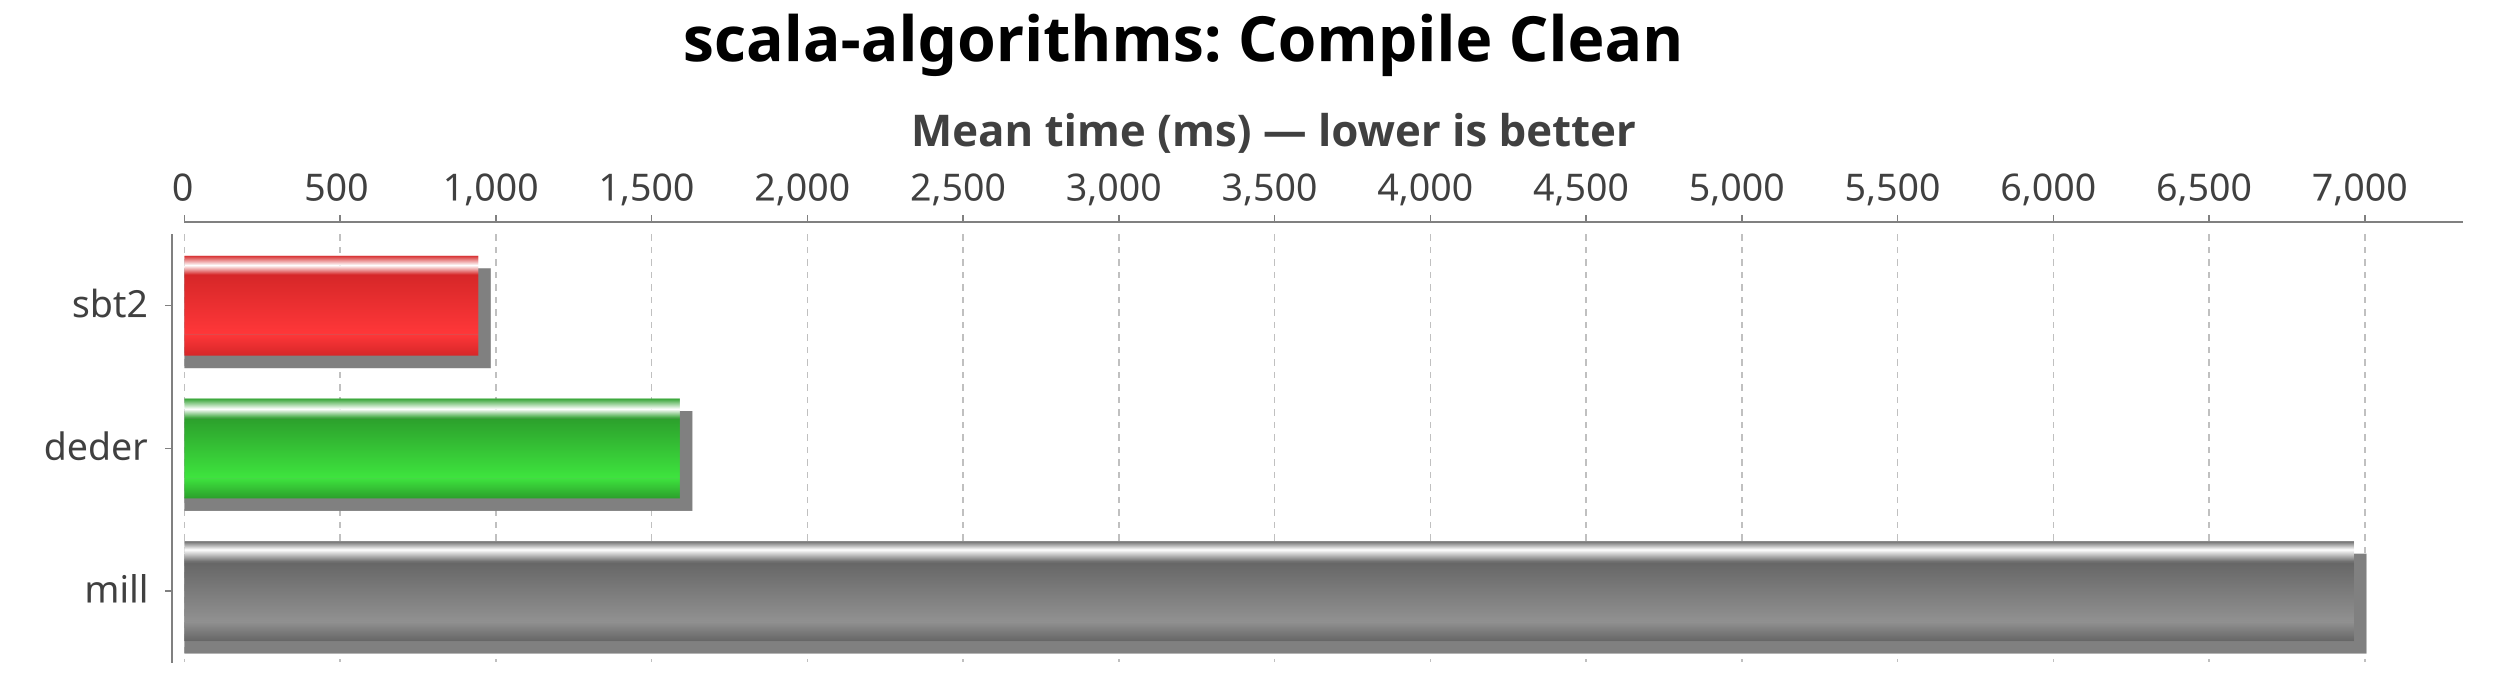
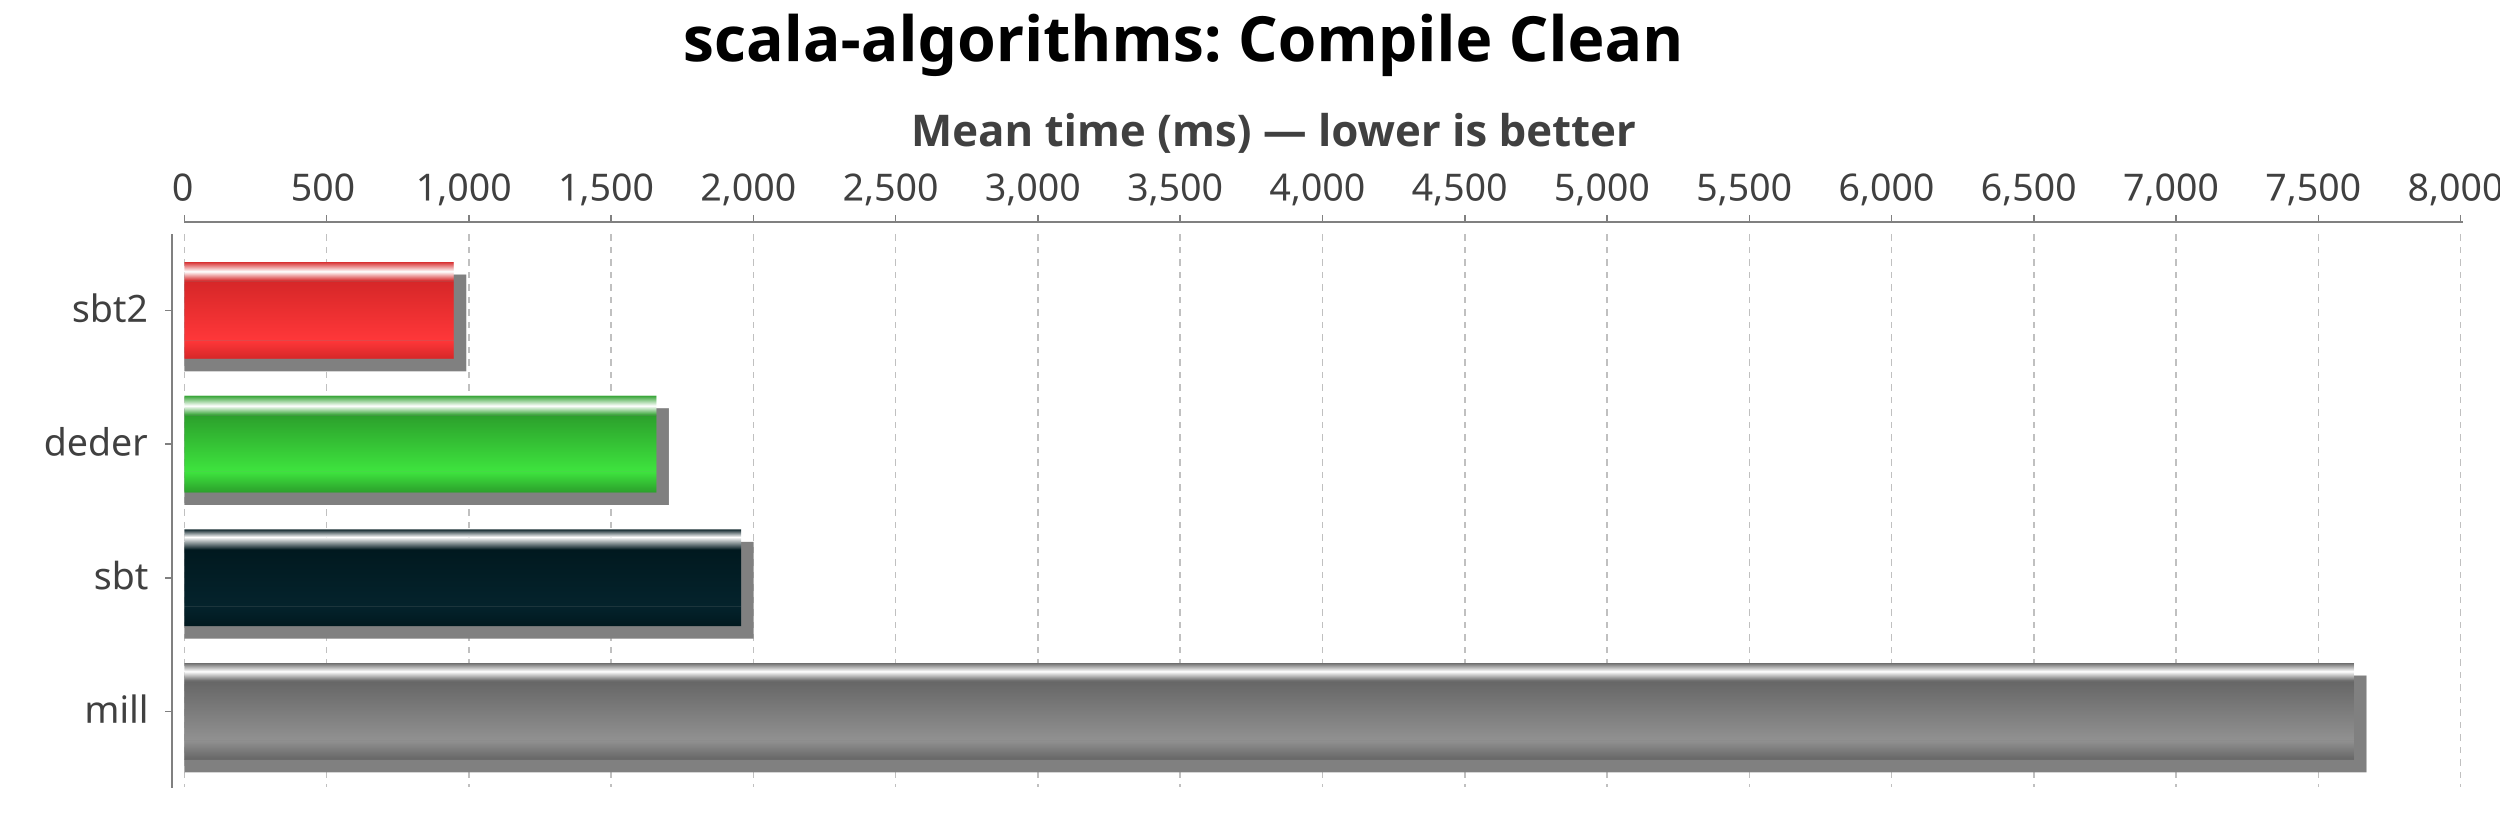
- <svg xmlns="http://www.w3.org/2000/svg" width="800" height="220" text-rendering="auto" shape-rendering="auto">
+ <svg xmlns="http://www.w3.org/2000/svg" width="800" height="260" text-rendering="auto" shape-rendering="auto">
  <defs>
-     <linearGradient id="_100986972716gp8" x1="0" y1="173.18" x2="0" y2="176" gradientUnits="userSpaceOnUse">
+     <linearGradient id="_330772850485gp5" x1="0" y1="130" x2="0" y2="133" gradientUnits="userSpaceOnUse">
+       <stop offset="0%" stop-color="rgb(255,255,255)" />
+       <stop offset="100%" stop-color="rgb(44,160,44)" />
+     </linearGradient>
+     <linearGradient id="_330772850485gp8" x1="0" y1="169.4" x2="0" y2="172" gradientUnits="userSpaceOnUse">
+       <stop offset="0%" stop-color="rgb(1,25,31)" />
+       <stop offset="100%" stop-color="rgb(255,255,255)" />
+     </linearGradient>
+     <linearGradient id="_330772850485gp1" x1="0" y1="87" x2="0" y2="90" gradientUnits="userSpaceOnUse">
+       <stop offset="0%" stop-color="rgb(255,255,255)" />
+       <stop offset="100%" stop-color="rgb(214,39,40)" />
+     </linearGradient>
+     <linearGradient id="_330772850485gp10" x1="0" y1="176" x2="0" y2="194" gradientUnits="userSpaceOnUse">
+       <stop offset="0%" stop-color="rgb(1,25,31)" />
+       <stop offset="100%" stop-color="rgb(4,35,44)" />
+     </linearGradient>
+     <linearGradient id="_330772850485gp11" x1="0" y1="194" x2="0" y2="200.38" gradientUnits="userSpaceOnUse">
+       <stop offset="0%" stop-color="rgb(4,35,44)" />
+       <stop offset="100%" stop-color="rgb(1,25,31)" />
+     </linearGradient>
+     <linearGradient id="_330772850485gp2" x1="0" y1="90" x2="0" y2="109" gradientUnits="userSpaceOnUse">
+       <stop offset="0%" stop-color="rgb(214,39,40)" />
+       <stop offset="100%" stop-color="rgb(255,55,57)" />
+     </linearGradient>
+     <linearGradient id="_330772850485gp4" x1="0" y1="126.62" x2="0" y2="130" gradientUnits="userSpaceOnUse">
+       <stop offset="0%" stop-color="rgb(44,160,44)" />
+       <stop offset="100%" stop-color="rgb(255,255,255)" />
+     </linearGradient>
+     <linearGradient id="_330772850485gp6" x1="0" y1="133" x2="0" y2="151" gradientUnits="userSpaceOnUse">
+       <stop offset="0%" stop-color="rgb(44,160,44)" />
+       <stop offset="100%" stop-color="rgb(62,228,62)" />
+     </linearGradient>
+     <linearGradient id="_330772850485gp14" x1="0" y1="218" x2="0" y2="237" gradientUnits="userSpaceOnUse">
      <stop offset="0%" stop-color="rgb(102,102,102)" />
-       <stop offset="100%" stop-color="rgb(255,255,255)" />
-     </linearGradient>
-     <linearGradient id="_100986972716gp0" x1="0" y1="81.85" x2="0" y2="85" gradientUnits="userSpaceOnUse">
-       <stop offset="0%" stop-color="rgb(214,39,40)" />
-       <stop offset="100%" stop-color="rgb(255,255,255)" />
-     </linearGradient>
-     <linearGradient id="_100986972716gp1" x1="0" y1="85" x2="0" y2="88" gradientUnits="userSpaceOnUse">
-       <stop offset="0%" stop-color="rgb(255,255,255)" />
-       <stop offset="100%" stop-color="rgb(214,39,40)" />
-     </linearGradient>
-     <linearGradient id="_100986972716gp7" x1="0" y1="153" x2="0" y2="159.48" gradientUnits="userSpaceOnUse">
+       <stop offset="100%" stop-color="rgb(145,145,145)" />
+     </linearGradient>
+     <linearGradient id="_330772850485gp7" x1="0" y1="151" x2="0" y2="157.6" gradientUnits="userSpaceOnUse">
      <stop offset="0%" stop-color="rgb(62,228,62)" />
      <stop offset="100%" stop-color="rgb(44,160,44)" />
    </linearGradient>
-     <linearGradient id="_100986972716gp9" x1="0" y1="176" x2="0" y2="180" gradientUnits="userSpaceOnUse">
+     <linearGradient id="_330772850485gp9" x1="0" y1="172" x2="0" y2="176" gradientUnits="userSpaceOnUse">
+       <stop offset="0%" stop-color="rgb(255,255,255)" />
+       <stop offset="100%" stop-color="rgb(1,25,31)" />
+     </linearGradient>
+     <linearGradient id="_330772850485gp12" x1="0" y1="212.18" x2="0" y2="215" gradientUnits="userSpaceOnUse">
+       <stop offset="0%" stop-color="rgb(102,102,102)" />
+       <stop offset="100%" stop-color="rgb(255,255,255)" />
+     </linearGradient>
+     <linearGradient id="_330772850485gp0" x1="0" y1="83.85" x2="0" y2="87" gradientUnits="userSpaceOnUse">
+       <stop offset="0%" stop-color="rgb(214,39,40)" />
+       <stop offset="100%" stop-color="rgb(255,255,255)" />
+     </linearGradient>
+     <linearGradient id="_330772850485gp3" x1="0" y1="109" x2="0" y2="114.82" gradientUnits="userSpaceOnUse">
+       <stop offset="0%" stop-color="rgb(255,55,57)" />
+       <stop offset="100%" stop-color="rgb(214,39,40)" />
+     </linearGradient>
+     <linearGradient id="_330772850485gp13" x1="0" y1="215" x2="0" y2="218" gradientUnits="userSpaceOnUse">
      <stop offset="0%" stop-color="rgb(255,255,255)" />
      <stop offset="100%" stop-color="rgb(102,102,102)" />
    </linearGradient>
-     <linearGradient id="_100986972716gp10" x1="0" y1="180" x2="0" y2="199" gradientUnits="userSpaceOnUse">
-       <stop offset="0%" stop-color="rgb(102,102,102)" />
-       <stop offset="100%" stop-color="rgb(145,145,145)" />
-     </linearGradient>
-     <linearGradient id="_100986972716gp11" x1="0" y1="199" x2="0" y2="205.15" gradientUnits="userSpaceOnUse">
+     <linearGradient id="_330772850485gp15" x1="0" y1="237" x2="0" y2="243.15" gradientUnits="userSpaceOnUse">
      <stop offset="0%" stop-color="rgb(145,145,145)" />
      <stop offset="100%" stop-color="rgb(102,102,102)" />
    </linearGradient>
-     <linearGradient id="_100986972716gp2" x1="0" y1="88" x2="0" y2="107" gradientUnits="userSpaceOnUse">
-       <stop offset="0%" stop-color="rgb(214,39,40)" />
-       <stop offset="100%" stop-color="rgb(255,55,57)" />
-     </linearGradient>
-     <linearGradient id="_100986972716gp4" x1="0" y1="127.52" x2="0" y2="131" gradientUnits="userSpaceOnUse">
-       <stop offset="0%" stop-color="rgb(44,160,44)" />
-       <stop offset="100%" stop-color="rgb(255,255,255)" />
-     </linearGradient>
-     <linearGradient id="_100986972716gp6" x1="0" y1="134" x2="0" y2="153" gradientUnits="userSpaceOnUse">
-       <stop offset="0%" stop-color="rgb(44,160,44)" />
-       <stop offset="100%" stop-color="rgb(62,228,62)" />
-     </linearGradient>
-     <linearGradient id="_100986972716gp3" x1="0" y1="107" x2="0" y2="113.82" gradientUnits="userSpaceOnUse">
-       <stop offset="0%" stop-color="rgb(255,55,57)" />
-       <stop offset="100%" stop-color="rgb(214,39,40)" />
-     </linearGradient>
-     <linearGradient id="_100986972716gp5" x1="0" y1="131" x2="0" y2="134" gradientUnits="userSpaceOnUse">
-       <stop offset="0%" stop-color="rgb(255,255,255)" />
-       <stop offset="100%" stop-color="rgb(44,160,44)" />
-     </linearGradient>
-     <clipPath id="_100986972716clip-0">
-       <path d="M0,0L0,220L800,220L800,0Z" />
+     <clipPath id="_330772850485clip-0">
+       <path d="M0,0L0,260L800,260L800,0Z" />
    </clipPath>
-     <clipPath id="_100986972716clip-1">
-       <path d="M59,75L59,212L788,212L788,75Z" />
+     <clipPath id="_330772850485clip-1">
+       <path d="M59,75L59,252L788,252L788,75Z" />
    </clipPath>
  </defs>
-   <rect x="0" y="0" width="800" height="220" style="fill:rgb(255,255,255)" clip-path="url(#_100986972716clip-0)" />
-   <g>
-     <text x="218.5" y="19.56" style="fill: rgb(0,0,0); fill-opacity: 1.0; font-family: sans-serif; font-size: 20px; font-weight: bold;" clip-path="url(#_100986972716clip-0)">scala-algorithms: Compile Clean</text>
-   </g>
-   <rect x="59" y="75" width="729" height="137" style="fill:rgb(255,255,255)" clip-path="url(#_100986972716clip-0)" />
-   <line x1="59" y1="71" x2="788" y2="71" style="stroke-width:0.5;stroke:rgb(128,128,128);stroke-opacity:1.0;stroke-linecap:square;stroke-miterlimit:10;shape-rendering:crispEdges" clip-path="url(#_100986972716clip-0)" />
-   <g>
-     <text x="55" y="64.17" style="fill: rgb(64,64,64); fill-opacity: 1.0; font-family: sans-serif; font-size: 12px;" clip-path="url(#_100986972716clip-0)">0</text>
-   </g>
-   <line x1="59" y1="69" x2="59" y2="71" style="stroke-width:0.5;stroke:rgb(128,128,128);stroke-opacity:1.0;stroke-linecap:square;stroke-miterlimit:10;shape-rendering:crispEdges" clip-path="url(#_100986972716clip-0)" />
-   <g>
-     <text x="97.34" y="64.17" style="fill: rgb(64,64,64); fill-opacity: 1.0; font-family: sans-serif; font-size: 12px;" clip-path="url(#_100986972716clip-0)">500</text>
-   </g>
-   <line x1="108.84" y1="69" x2="108.84" y2="71" style="stroke-width:0.5;stroke:rgb(128,128,128);stroke-opacity:1.0;stroke-linecap:square;stroke-miterlimit:10;shape-rendering:crispEdges" clip-path="url(#_100986972716clip-0)" />
-   <g>
-     <text x="141.68" y="64.17" style="fill: rgb(64,64,64); fill-opacity: 1.0; font-family: sans-serif; font-size: 12px;" clip-path="url(#_100986972716clip-0)">1,000</text>
-   </g>
-   <line x1="158.68" y1="69" x2="158.68" y2="71" style="stroke-width:0.5;stroke:rgb(128,128,128);stroke-opacity:1.0;stroke-linecap:square;stroke-miterlimit:10;shape-rendering:crispEdges" clip-path="url(#_100986972716clip-0)" />
-   <g>
-     <text x="191.52" y="64.17" style="fill: rgb(64,64,64); fill-opacity: 1.0; font-family: sans-serif; font-size: 12px;" clip-path="url(#_100986972716clip-0)">1,500</text>
-   </g>
-   <line x1="208.52" y1="69" x2="208.52" y2="71" style="stroke-width:0.5;stroke:rgb(128,128,128);stroke-opacity:1.0;stroke-linecap:square;stroke-miterlimit:10;shape-rendering:crispEdges" clip-path="url(#_100986972716clip-0)" />
-   <g>
-     <text x="241.37" y="64.17" style="fill: rgb(64,64,64); fill-opacity: 1.0; font-family: sans-serif; font-size: 12px;" clip-path="url(#_100986972716clip-0)">2,000</text>
-   </g>
-   <line x1="258.37" y1="69" x2="258.37" y2="71" style="stroke-width:0.5;stroke:rgb(128,128,128);stroke-opacity:1.0;stroke-linecap:square;stroke-miterlimit:10;shape-rendering:crispEdges" clip-path="url(#_100986972716clip-0)" />
-   <g>
-     <text x="291.21" y="64.17" style="fill: rgb(64,64,64); fill-opacity: 1.0; font-family: sans-serif; font-size: 12px;" clip-path="url(#_100986972716clip-0)">2,500</text>
-   </g>
-   <line x1="308.21" y1="69" x2="308.21" y2="71" style="stroke-width:0.5;stroke:rgb(128,128,128);stroke-opacity:1.0;stroke-linecap:square;stroke-miterlimit:10;shape-rendering:crispEdges" clip-path="url(#_100986972716clip-0)" />
-   <g>
-     <text x="341.05" y="64.17" style="fill: rgb(64,64,64); fill-opacity: 1.0; font-family: sans-serif; font-size: 12px;" clip-path="url(#_100986972716clip-0)">3,000</text>
-   </g>
-   <line x1="358.05" y1="69" x2="358.05" y2="71" style="stroke-width:0.5;stroke:rgb(128,128,128);stroke-opacity:1.0;stroke-linecap:square;stroke-miterlimit:10;shape-rendering:crispEdges" clip-path="url(#_100986972716clip-0)" />
-   <g>
-     <text x="390.89" y="64.17" style="fill: rgb(64,64,64); fill-opacity: 1.0; font-family: sans-serif; font-size: 12px;" clip-path="url(#_100986972716clip-0)">3,500</text>
-   </g>
-   <line x1="407.89" y1="69" x2="407.89" y2="71" style="stroke-width:0.5;stroke:rgb(128,128,128);stroke-opacity:1.0;stroke-linecap:square;stroke-miterlimit:10;shape-rendering:crispEdges" clip-path="url(#_100986972716clip-0)" />
-   <g>
-     <text x="440.73" y="64.17" style="fill: rgb(64,64,64); fill-opacity: 1.0; font-family: sans-serif; font-size: 12px;" clip-path="url(#_100986972716clip-0)">4,000</text>
-   </g>
-   <line x1="457.73" y1="69" x2="457.73" y2="71" style="stroke-width:0.5;stroke:rgb(128,128,128);stroke-opacity:1.0;stroke-linecap:square;stroke-miterlimit:10;shape-rendering:crispEdges" clip-path="url(#_100986972716clip-0)" />
-   <g>
-     <text x="490.57" y="64.17" style="fill: rgb(64,64,64); fill-opacity: 1.0; font-family: sans-serif; font-size: 12px;" clip-path="url(#_100986972716clip-0)">4,500</text>
-   </g>
-   <line x1="507.57" y1="69" x2="507.57" y2="71" style="stroke-width:0.5;stroke:rgb(128,128,128);stroke-opacity:1.0;stroke-linecap:square;stroke-miterlimit:10;shape-rendering:crispEdges" clip-path="url(#_100986972716clip-0)" />
-   <g>
-     <text x="540.41" y="64.17" style="fill: rgb(64,64,64); fill-opacity: 1.0; font-family: sans-serif; font-size: 12px;" clip-path="url(#_100986972716clip-0)">5,000</text>
-   </g>
-   <line x1="557.41" y1="69" x2="557.41" y2="71" style="stroke-width:0.5;stroke:rgb(128,128,128);stroke-opacity:1.0;stroke-linecap:square;stroke-miterlimit:10;shape-rendering:crispEdges" clip-path="url(#_100986972716clip-0)" />
-   <g>
-     <text x="590.26" y="64.17" style="fill: rgb(64,64,64); fill-opacity: 1.0; font-family: sans-serif; font-size: 12px;" clip-path="url(#_100986972716clip-0)">5,500</text>
-   </g>
-   <line x1="607.26" y1="69" x2="607.26" y2="71" style="stroke-width:0.5;stroke:rgb(128,128,128);stroke-opacity:1.0;stroke-linecap:square;stroke-miterlimit:10;shape-rendering:crispEdges" clip-path="url(#_100986972716clip-0)" />
-   <g>
-     <text x="640.1" y="64.17" style="fill: rgb(64,64,64); fill-opacity: 1.0; font-family: sans-serif; font-size: 12px;" clip-path="url(#_100986972716clip-0)">6,000</text>
-   </g>
-   <line x1="657.1" y1="69" x2="657.1" y2="71" style="stroke-width:0.5;stroke:rgb(128,128,128);stroke-opacity:1.0;stroke-linecap:square;stroke-miterlimit:10;shape-rendering:crispEdges" clip-path="url(#_100986972716clip-0)" />
-   <g>
-     <text x="689.94" y="64.17" style="fill: rgb(64,64,64); fill-opacity: 1.0; font-family: sans-serif; font-size: 12px;" clip-path="url(#_100986972716clip-0)">6,500</text>
-   </g>
-   <line x1="706.94" y1="69" x2="706.94" y2="71" style="stroke-width:0.5;stroke:rgb(128,128,128);stroke-opacity:1.0;stroke-linecap:square;stroke-miterlimit:10;shape-rendering:crispEdges" clip-path="url(#_100986972716clip-0)" />
-   <g>
-     <text x="739.78" y="64.17" style="fill: rgb(64,64,64); fill-opacity: 1.0; font-family: sans-serif; font-size: 12px;" clip-path="url(#_100986972716clip-0)">7,000</text>
-   </g>
-   <line x1="756.78" y1="69" x2="756.78" y2="71" style="stroke-width:0.5;stroke:rgb(128,128,128);stroke-opacity:1.0;stroke-linecap:square;stroke-miterlimit:10;shape-rendering:crispEdges" clip-path="url(#_100986972716clip-0)" />
-   <g>
-     <text x="291.5" y="46.73" style="fill: rgb(64,64,64); fill-opacity: 1.0; font-family: sans-serif; font-size: 14px; font-weight: bold;" clip-path="url(#_100986972716clip-0)">Mean time (ms) — lower is better</text>
-   </g>
-   <line x1="55" y1="75" x2="55" y2="212" style="stroke-width:0.5;stroke:rgb(128,128,128);stroke-opacity:1.0;stroke-linecap:square;stroke-miterlimit:10;shape-rendering:crispEdges" clip-path="url(#_100986972716clip-0)" />
-   <line x1="55" y1="97.83" x2="55" y2="97.83" style="stroke-width:0.5;stroke:rgb(128,128,128);stroke-opacity:1.0;stroke-linecap:square;stroke-miterlimit:10;shape-rendering:crispEdges" clip-path="url(#_100986972716clip-0)" />
-   <line x1="55" y1="97.83" x2="53" y2="97.83" style="stroke-width:0.5;stroke:rgb(128,128,128);stroke-opacity:1.0;stroke-linecap:square;stroke-miterlimit:10;shape-rendering:crispEdges" clip-path="url(#_100986972716clip-0)" />
-   <line x1="55" y1="143.5" x2="55" y2="143.5" style="stroke-width:0.5;stroke:rgb(128,128,128);stroke-opacity:1.0;stroke-linecap:square;stroke-miterlimit:10;shape-rendering:crispEdges" clip-path="url(#_100986972716clip-0)" />
-   <line x1="55" y1="143.5" x2="53" y2="143.5" style="stroke-width:0.5;stroke:rgb(128,128,128);stroke-opacity:1.0;stroke-linecap:square;stroke-miterlimit:10;shape-rendering:crispEdges" clip-path="url(#_100986972716clip-0)" />
-   <line x1="55" y1="189.17" x2="55" y2="189.17" style="stroke-width:0.5;stroke:rgb(128,128,128);stroke-opacity:1.0;stroke-linecap:square;stroke-miterlimit:10;shape-rendering:crispEdges" clip-path="url(#_100986972716clip-0)" />
-   <line x1="55" y1="189.17" x2="53" y2="189.17" style="stroke-width:0.5;stroke:rgb(128,128,128);stroke-opacity:1.0;stroke-linecap:square;stroke-miterlimit:10;shape-rendering:crispEdges" clip-path="url(#_100986972716clip-0)" />
-   <g>
-     <text x="23" y="101.47" style="fill: rgb(64,64,64); fill-opacity: 1.0; font-family: sans-serif; font-size: 12px;" clip-path="url(#_100986972716clip-0)">sbt2</text>
-   </g>
-   <g>
-     <text x="14" y="147.14" style="fill: rgb(64,64,64); fill-opacity: 1.0; font-family: sans-serif; font-size: 12px;" clip-path="url(#_100986972716clip-0)">deder</text>
-   </g>
-   <g>
-     <text x="27" y="192.81" style="fill: rgb(64,64,64); fill-opacity: 1.0; font-family: sans-serif; font-size: 12px;" clip-path="url(#_100986972716clip-0)">mill</text>
-   </g>
-   <line x1="59" y1="75" x2="59" y2="212" style="stroke-width:0.5;stroke:rgb(192,192,192);stroke-opacity:1.0;stroke-linejoin:bevel;stroke-miterlimit:0;stroke-dasharray:2.0,2.0;shape-rendering:crispEdges" clip-path="url(#_100986972716clip-1)" />
-   <line x1="108.84" y1="75" x2="108.84" y2="212" style="stroke-width:0.5;stroke:rgb(192,192,192);stroke-opacity:1.0;stroke-linejoin:bevel;stroke-miterlimit:0;stroke-dasharray:2.0,2.0;shape-rendering:crispEdges" clip-path="url(#_100986972716clip-1)" />
-   <line x1="158.68" y1="75" x2="158.68" y2="212" style="stroke-width:0.5;stroke:rgb(192,192,192);stroke-opacity:1.0;stroke-linejoin:bevel;stroke-miterlimit:0;stroke-dasharray:2.0,2.0;shape-rendering:crispEdges" clip-path="url(#_100986972716clip-1)" />
-   <line x1="208.52" y1="75" x2="208.52" y2="212" style="stroke-width:0.5;stroke:rgb(192,192,192);stroke-opacity:1.0;stroke-linejoin:bevel;stroke-miterlimit:0;stroke-dasharray:2.0,2.0;shape-rendering:crispEdges" clip-path="url(#_100986972716clip-1)" />
-   <line x1="258.37" y1="75" x2="258.37" y2="212" style="stroke-width:0.5;stroke:rgb(192,192,192);stroke-opacity:1.0;stroke-linejoin:bevel;stroke-miterlimit:0;stroke-dasharray:2.0,2.0;shape-rendering:crispEdges" clip-path="url(#_100986972716clip-1)" />
-   <line x1="308.21" y1="75" x2="308.21" y2="212" style="stroke-width:0.5;stroke:rgb(192,192,192);stroke-opacity:1.0;stroke-linejoin:bevel;stroke-miterlimit:0;stroke-dasharray:2.0,2.0;shape-rendering:crispEdges" clip-path="url(#_100986972716clip-1)" />
-   <line x1="358.05" y1="75" x2="358.05" y2="212" style="stroke-width:0.5;stroke:rgb(192,192,192);stroke-opacity:1.0;stroke-linejoin:bevel;stroke-miterlimit:0;stroke-dasharray:2.0,2.0;shape-rendering:crispEdges" clip-path="url(#_100986972716clip-1)" />
-   <line x1="407.89" y1="75" x2="407.89" y2="212" style="stroke-width:0.5;stroke:rgb(192,192,192);stroke-opacity:1.0;stroke-linejoin:bevel;stroke-miterlimit:0;stroke-dasharray:2.0,2.0;shape-rendering:crispEdges" clip-path="url(#_100986972716clip-1)" />
-   <line x1="457.73" y1="75" x2="457.73" y2="212" style="stroke-width:0.5;stroke:rgb(192,192,192);stroke-opacity:1.0;stroke-linejoin:bevel;stroke-miterlimit:0;stroke-dasharray:2.0,2.0;shape-rendering:crispEdges" clip-path="url(#_100986972716clip-1)" />
-   <line x1="507.57" y1="75" x2="507.57" y2="212" style="stroke-width:0.5;stroke:rgb(192,192,192);stroke-opacity:1.0;stroke-linejoin:bevel;stroke-miterlimit:0;stroke-dasharray:2.0,2.0;shape-rendering:crispEdges" clip-path="url(#_100986972716clip-1)" />
-   <line x1="557.41" y1="75" x2="557.41" y2="212" style="stroke-width:0.5;stroke:rgb(192,192,192);stroke-opacity:1.0;stroke-linejoin:bevel;stroke-miterlimit:0;stroke-dasharray:2.0,2.0;shape-rendering:crispEdges" clip-path="url(#_100986972716clip-1)" />
-   <line x1="607.26" y1="75" x2="607.26" y2="212" style="stroke-width:0.5;stroke:rgb(192,192,192);stroke-opacity:1.0;stroke-linejoin:bevel;stroke-miterlimit:0;stroke-dasharray:2.0,2.0;shape-rendering:crispEdges" clip-path="url(#_100986972716clip-1)" />
-   <line x1="657.1" y1="75" x2="657.1" y2="212" style="stroke-width:0.5;stroke:rgb(192,192,192);stroke-opacity:1.0;stroke-linejoin:bevel;stroke-miterlimit:0;stroke-dasharray:2.0,2.0;shape-rendering:crispEdges" clip-path="url(#_100986972716clip-1)" />
-   <line x1="706.94" y1="75" x2="706.94" y2="212" style="stroke-width:0.5;stroke:rgb(192,192,192);stroke-opacity:1.0;stroke-linejoin:bevel;stroke-miterlimit:0;stroke-dasharray:2.0,2.0;shape-rendering:crispEdges" clip-path="url(#_100986972716clip-1)" />
-   <line x1="756.78" y1="75" x2="756.78" y2="212" style="stroke-width:0.5;stroke:rgb(192,192,192);stroke-opacity:1.0;stroke-linejoin:bevel;stroke-miterlimit:0;stroke-dasharray:2.0,2.0;shape-rendering:crispEdges" clip-path="url(#_100986972716clip-1)" />
-   <rect x="59" y="85.85" width="98.06" height="31.97" style="fill:rgb(128,128,128)" clip-path="url(#_100986972716clip-1)" />
-   <rect x="59" y="81.85" width="94.06" height="3.15" style="fill:url(#_100986972716gp0)" clip-path="url(#_100986972716clip-1)" />
-   <rect x="59" y="85" width="94.06" height="3" style="fill:url(#_100986972716gp1)" clip-path="url(#_100986972716clip-1)" />
-   <rect x="59" y="88" width="94.06" height="19" style="fill:url(#_100986972716gp2)" clip-path="url(#_100986972716clip-1)" />
-   <rect x="59" y="107" width="94.06" height="6.82" style="fill:url(#_100986972716gp3)" clip-path="url(#_100986972716clip-1)" />
-   <rect x="59" y="131.52" width="162.57" height="31.97" style="fill:rgb(128,128,128)" clip-path="url(#_100986972716clip-1)" />
-   <rect x="59" y="127.52" width="158.57" height="3.48" style="fill:url(#_100986972716gp4)" clip-path="url(#_100986972716clip-1)" />
-   <rect x="59" y="131" width="158.57" height="3" style="fill:url(#_100986972716gp5)" clip-path="url(#_100986972716clip-1)" />
-   <rect x="59" y="134" width="158.57" height="19" style="fill:url(#_100986972716gp6)" clip-path="url(#_100986972716clip-1)" />
-   <rect x="59" y="153" width="158.57" height="6.48" style="fill:url(#_100986972716gp7)" clip-path="url(#_100986972716clip-1)" />
-   <rect x="59" y="177.18" width="698.29" height="31.97" style="fill:rgb(128,128,128)" clip-path="url(#_100986972716clip-1)" />
-   <rect x="59" y="173.18" width="694.29" height="2.82" style="fill:url(#_100986972716gp8)" clip-path="url(#_100986972716clip-1)" />
-   <rect x="59" y="176" width="694.29" height="4" style="fill:url(#_100986972716gp9)" clip-path="url(#_100986972716clip-1)" />
-   <rect x="59" y="180" width="694.29" height="19" style="fill:url(#_100986972716gp10)" clip-path="url(#_100986972716clip-1)" />
-   <rect x="59" y="199" width="694.29" height="6.15" style="fill:url(#_100986972716gp11)" clip-path="url(#_100986972716clip-1)" />
+   <rect x="0" y="0" width="800" height="260" style="fill:rgb(255,255,255)" clip-path="url(#_330772850485clip-0)" />
+   <g>
+     <text x="218.5" y="19.56" style="fill: rgb(0,0,0); fill-opacity: 1.0; font-family: sans-serif; font-size: 20px; font-weight: bold;" clip-path="url(#_330772850485clip-0)">scala-algorithms: Compile Clean</text>
+   </g>
+   <rect x="59" y="75" width="729" height="177" style="fill:rgb(255,255,255)" clip-path="url(#_330772850485clip-0)" />
+   <line x1="59" y1="71" x2="788" y2="71" style="stroke-width:0.5;stroke:rgb(128,128,128);stroke-opacity:1.0;stroke-linecap:square;stroke-miterlimit:10;shape-rendering:crispEdges" clip-path="url(#_330772850485clip-0)" />
+   <g>
+     <text x="55" y="64.17" style="fill: rgb(64,64,64); fill-opacity: 1.0; font-family: sans-serif; font-size: 12px;" clip-path="url(#_330772850485clip-0)">0</text>
+   </g>
+   <line x1="59" y1="69" x2="59" y2="71" style="stroke-width:0.5;stroke:rgb(128,128,128);stroke-opacity:1.0;stroke-linecap:square;stroke-miterlimit:10;shape-rendering:crispEdges" clip-path="url(#_330772850485clip-0)" />
+   <g>
+     <text x="93.03" y="64.17" style="fill: rgb(64,64,64); fill-opacity: 1.0; font-family: sans-serif; font-size: 12px;" clip-path="url(#_330772850485clip-0)">500</text>
+   </g>
+   <line x1="104.53" y1="69" x2="104.53" y2="71" style="stroke-width:0.5;stroke:rgb(128,128,128);stroke-opacity:1.0;stroke-linecap:square;stroke-miterlimit:10;shape-rendering:crispEdges" clip-path="url(#_330772850485clip-0)" />
+   <g>
+     <text x="133.05" y="64.17" style="fill: rgb(64,64,64); fill-opacity: 1.0; font-family: sans-serif; font-size: 12px;" clip-path="url(#_330772850485clip-0)">1,000</text>
+   </g>
+   <line x1="150.05" y1="69" x2="150.05" y2="71" style="stroke-width:0.5;stroke:rgb(128,128,128);stroke-opacity:1.0;stroke-linecap:square;stroke-miterlimit:10;shape-rendering:crispEdges" clip-path="url(#_330772850485clip-0)" />
+   <g>
+     <text x="178.58" y="64.17" style="fill: rgb(64,64,64); fill-opacity: 1.0; font-family: sans-serif; font-size: 12px;" clip-path="url(#_330772850485clip-0)">1,500</text>
+   </g>
+   <line x1="195.58" y1="69" x2="195.58" y2="71" style="stroke-width:0.5;stroke:rgb(128,128,128);stroke-opacity:1.0;stroke-linecap:square;stroke-miterlimit:10;shape-rendering:crispEdges" clip-path="url(#_330772850485clip-0)" />
+   <g>
+     <text x="224.1" y="64.17" style="fill: rgb(64,64,64); fill-opacity: 1.0; font-family: sans-serif; font-size: 12px;" clip-path="url(#_330772850485clip-0)">2,000</text>
+   </g>
+   <line x1="241.1" y1="69" x2="241.1" y2="71" style="stroke-width:0.5;stroke:rgb(128,128,128);stroke-opacity:1.0;stroke-linecap:square;stroke-miterlimit:10;shape-rendering:crispEdges" clip-path="url(#_330772850485clip-0)" />
+   <g>
+     <text x="269.63" y="64.17" style="fill: rgb(64,64,64); fill-opacity: 1.0; font-family: sans-serif; font-size: 12px;" clip-path="url(#_330772850485clip-0)">2,500</text>
+   </g>
+   <line x1="286.63" y1="69" x2="286.63" y2="71" style="stroke-width:0.5;stroke:rgb(128,128,128);stroke-opacity:1.0;stroke-linecap:square;stroke-miterlimit:10;shape-rendering:crispEdges" clip-path="url(#_330772850485clip-0)" />
+   <g>
+     <text x="315.15" y="64.17" style="fill: rgb(64,64,64); fill-opacity: 1.0; font-family: sans-serif; font-size: 12px;" clip-path="url(#_330772850485clip-0)">3,000</text>
+   </g>
+   <line x1="332.15" y1="69" x2="332.15" y2="71" style="stroke-width:0.5;stroke:rgb(128,128,128);stroke-opacity:1.0;stroke-linecap:square;stroke-miterlimit:10;shape-rendering:crispEdges" clip-path="url(#_330772850485clip-0)" />
+   <g>
+     <text x="360.68" y="64.17" style="fill: rgb(64,64,64); fill-opacity: 1.0; font-family: sans-serif; font-size: 12px;" clip-path="url(#_330772850485clip-0)">3,500</text>
+   </g>
+   <line x1="377.68" y1="69" x2="377.68" y2="71" style="stroke-width:0.5;stroke:rgb(128,128,128);stroke-opacity:1.0;stroke-linecap:square;stroke-miterlimit:10;shape-rendering:crispEdges" clip-path="url(#_330772850485clip-0)" />
+   <g>
+     <text x="406.2" y="64.17" style="fill: rgb(64,64,64); fill-opacity: 1.0; font-family: sans-serif; font-size: 12px;" clip-path="url(#_330772850485clip-0)">4,000</text>
+   </g>
+   <line x1="423.2" y1="69" x2="423.2" y2="71" style="stroke-width:0.5;stroke:rgb(128,128,128);stroke-opacity:1.0;stroke-linecap:square;stroke-miterlimit:10;shape-rendering:crispEdges" clip-path="url(#_330772850485clip-0)" />
+   <g>
+     <text x="451.73" y="64.17" style="fill: rgb(64,64,64); fill-opacity: 1.0; font-family: sans-serif; font-size: 12px;" clip-path="url(#_330772850485clip-0)">4,500</text>
+   </g>
+   <line x1="468.73" y1="69" x2="468.73" y2="71" style="stroke-width:0.5;stroke:rgb(128,128,128);stroke-opacity:1.0;stroke-linecap:square;stroke-miterlimit:10;shape-rendering:crispEdges" clip-path="url(#_330772850485clip-0)" />
+   <g>
+     <text x="497.26" y="64.17" style="fill: rgb(64,64,64); fill-opacity: 1.0; font-family: sans-serif; font-size: 12px;" clip-path="url(#_330772850485clip-0)">5,000</text>
+   </g>
+   <line x1="514.26" y1="69" x2="514.26" y2="71" style="stroke-width:0.5;stroke:rgb(128,128,128);stroke-opacity:1.0;stroke-linecap:square;stroke-miterlimit:10;shape-rendering:crispEdges" clip-path="url(#_330772850485clip-0)" />
+   <g>
+     <text x="542.78" y="64.17" style="fill: rgb(64,64,64); fill-opacity: 1.0; font-family: sans-serif; font-size: 12px;" clip-path="url(#_330772850485clip-0)">5,500</text>
+   </g>
+   <line x1="559.78" y1="69" x2="559.78" y2="71" style="stroke-width:0.5;stroke:rgb(128,128,128);stroke-opacity:1.0;stroke-linecap:square;stroke-miterlimit:10;shape-rendering:crispEdges" clip-path="url(#_330772850485clip-0)" />
+   <g>
+     <text x="588.31" y="64.17" style="fill: rgb(64,64,64); fill-opacity: 1.0; font-family: sans-serif; font-size: 12px;" clip-path="url(#_330772850485clip-0)">6,000</text>
+   </g>
+   <line x1="605.31" y1="69" x2="605.31" y2="71" style="stroke-width:0.5;stroke:rgb(128,128,128);stroke-opacity:1.0;stroke-linecap:square;stroke-miterlimit:10;shape-rendering:crispEdges" clip-path="url(#_330772850485clip-0)" />
+   <g>
+     <text x="633.83" y="64.17" style="fill: rgb(64,64,64); fill-opacity: 1.0; font-family: sans-serif; font-size: 12px;" clip-path="url(#_330772850485clip-0)">6,500</text>
+   </g>
+   <line x1="650.83" y1="69" x2="650.83" y2="71" style="stroke-width:0.5;stroke:rgb(128,128,128);stroke-opacity:1.0;stroke-linecap:square;stroke-miterlimit:10;shape-rendering:crispEdges" clip-path="url(#_330772850485clip-0)" />
+   <g>
+     <text x="679.36" y="64.17" style="fill: rgb(64,64,64); fill-opacity: 1.0; font-family: sans-serif; font-size: 12px;" clip-path="url(#_330772850485clip-0)">7,000</text>
+   </g>
+   <line x1="696.36" y1="69" x2="696.36" y2="71" style="stroke-width:0.5;stroke:rgb(128,128,128);stroke-opacity:1.0;stroke-linecap:square;stroke-miterlimit:10;shape-rendering:crispEdges" clip-path="url(#_330772850485clip-0)" />
+   <g>
+     <text x="724.88" y="64.17" style="fill: rgb(64,64,64); fill-opacity: 1.0; font-family: sans-serif; font-size: 12px;" clip-path="url(#_330772850485clip-0)">7,500</text>
+   </g>
+   <line x1="741.88" y1="69" x2="741.88" y2="71" style="stroke-width:0.5;stroke:rgb(128,128,128);stroke-opacity:1.0;stroke-linecap:square;stroke-miterlimit:10;shape-rendering:crispEdges" clip-path="url(#_330772850485clip-0)" />
+   <g>
+     <text x="770.41" y="64.17" style="fill: rgb(64,64,64); fill-opacity: 1.0; font-family: sans-serif; font-size: 12px;" clip-path="url(#_330772850485clip-0)">8,000</text>
+   </g>
+   <line x1="787.41" y1="69" x2="787.41" y2="71" style="stroke-width:0.5;stroke:rgb(128,128,128);stroke-opacity:1.0;stroke-linecap:square;stroke-miterlimit:10;shape-rendering:crispEdges" clip-path="url(#_330772850485clip-0)" />
+   <g>
+     <text x="291.5" y="46.73" style="fill: rgb(64,64,64); fill-opacity: 1.0; font-family: sans-serif; font-size: 14px; font-weight: bold;" clip-path="url(#_330772850485clip-0)">Mean time (ms) — lower is better</text>
+   </g>
+   <line x1="55" y1="75" x2="55" y2="252" style="stroke-width:0.5;stroke:rgb(128,128,128);stroke-opacity:1.0;stroke-linecap:square;stroke-miterlimit:10;shape-rendering:crispEdges" clip-path="url(#_330772850485clip-0)" />
+   <line x1="55" y1="99.34" x2="55" y2="99.34" style="stroke-width:0.5;stroke:rgb(128,128,128);stroke-opacity:1.0;stroke-linecap:square;stroke-miterlimit:10;shape-rendering:crispEdges" clip-path="url(#_330772850485clip-0)" />
+   <line x1="55" y1="99.34" x2="53" y2="99.34" style="stroke-width:0.5;stroke:rgb(128,128,128);stroke-opacity:1.0;stroke-linecap:square;stroke-miterlimit:10;shape-rendering:crispEdges" clip-path="url(#_330772850485clip-0)" />
+   <line x1="55" y1="142.11" x2="55" y2="142.11" style="stroke-width:0.5;stroke:rgb(128,128,128);stroke-opacity:1.0;stroke-linecap:square;stroke-miterlimit:10;shape-rendering:crispEdges" clip-path="url(#_330772850485clip-0)" />
+   <line x1="55" y1="142.11" x2="53" y2="142.11" style="stroke-width:0.5;stroke:rgb(128,128,128);stroke-opacity:1.0;stroke-linecap:square;stroke-miterlimit:10;shape-rendering:crispEdges" clip-path="url(#_330772850485clip-0)" />
+   <line x1="55" y1="184.89" x2="55" y2="184.89" style="stroke-width:0.5;stroke:rgb(128,128,128);stroke-opacity:1.0;stroke-linecap:square;stroke-miterlimit:10;shape-rendering:crispEdges" clip-path="url(#_330772850485clip-0)" />
+   <line x1="55" y1="184.89" x2="53" y2="184.89" style="stroke-width:0.5;stroke:rgb(128,128,128);stroke-opacity:1.0;stroke-linecap:square;stroke-miterlimit:10;shape-rendering:crispEdges" clip-path="url(#_330772850485clip-0)" />
+   <line x1="55" y1="227.66" x2="55" y2="227.66" style="stroke-width:0.5;stroke:rgb(128,128,128);stroke-opacity:1.0;stroke-linecap:square;stroke-miterlimit:10;shape-rendering:crispEdges" clip-path="url(#_330772850485clip-0)" />
+   <line x1="55" y1="227.66" x2="53" y2="227.66" style="stroke-width:0.5;stroke:rgb(128,128,128);stroke-opacity:1.0;stroke-linecap:square;stroke-miterlimit:10;shape-rendering:crispEdges" clip-path="url(#_330772850485clip-0)" />
+   <g>
+     <text x="23" y="102.98" style="fill: rgb(64,64,64); fill-opacity: 1.0; font-family: sans-serif; font-size: 12px;" clip-path="url(#_330772850485clip-0)">sbt2</text>
+   </g>
+   <g>
+     <text x="14" y="145.75" style="fill: rgb(64,64,64); fill-opacity: 1.0; font-family: sans-serif; font-size: 12px;" clip-path="url(#_330772850485clip-0)">deder</text>
+   </g>
+   <g>
+     <text x="30" y="188.53" style="fill: rgb(64,64,64); fill-opacity: 1.0; font-family: sans-serif; font-size: 12px;" clip-path="url(#_330772850485clip-0)">sbt</text>
+   </g>
+   <g>
+     <text x="27" y="231.3" style="fill: rgb(64,64,64); fill-opacity: 1.0; font-family: sans-serif; font-size: 12px;" clip-path="url(#_330772850485clip-0)">mill</text>
+   </g>
+   <line x1="59" y1="75" x2="59" y2="252" style="stroke-width:0.5;stroke:rgb(192,192,192);stroke-opacity:1.0;stroke-linejoin:bevel;stroke-miterlimit:0;stroke-dasharray:2.0,2.0;shape-rendering:crispEdges" clip-path="url(#_330772850485clip-1)" />
+   <line x1="104.53" y1="75" x2="104.53" y2="252" style="stroke-width:0.5;stroke:rgb(192,192,192);stroke-opacity:1.0;stroke-linejoin:bevel;stroke-miterlimit:0;stroke-dasharray:2.0,2.0;shape-rendering:crispEdges" clip-path="url(#_330772850485clip-1)" />
+   <line x1="150.05" y1="75" x2="150.05" y2="252" style="stroke-width:0.5;stroke:rgb(192,192,192);stroke-opacity:1.0;stroke-linejoin:bevel;stroke-miterlimit:0;stroke-dasharray:2.0,2.0;shape-rendering:crispEdges" clip-path="url(#_330772850485clip-1)" />
+   <line x1="195.58" y1="75" x2="195.58" y2="252" style="stroke-width:0.5;stroke:rgb(192,192,192);stroke-opacity:1.0;stroke-linejoin:bevel;stroke-miterlimit:0;stroke-dasharray:2.0,2.0;shape-rendering:crispEdges" clip-path="url(#_330772850485clip-1)" />
+   <line x1="241.1" y1="75" x2="241.1" y2="252" style="stroke-width:0.5;stroke:rgb(192,192,192);stroke-opacity:1.0;stroke-linejoin:bevel;stroke-miterlimit:0;stroke-dasharray:2.0,2.0;shape-rendering:crispEdges" clip-path="url(#_330772850485clip-1)" />
+   <line x1="286.63" y1="75" x2="286.63" y2="252" style="stroke-width:0.5;stroke:rgb(192,192,192);stroke-opacity:1.0;stroke-linejoin:bevel;stroke-miterlimit:0;stroke-dasharray:2.0,2.0;shape-rendering:crispEdges" clip-path="url(#_330772850485clip-1)" />
+   <line x1="332.15" y1="75" x2="332.15" y2="252" style="stroke-width:0.5;stroke:rgb(192,192,192);stroke-opacity:1.0;stroke-linejoin:bevel;stroke-miterlimit:0;stroke-dasharray:2.0,2.0;shape-rendering:crispEdges" clip-path="url(#_330772850485clip-1)" />
+   <line x1="377.68" y1="75" x2="377.68" y2="252" style="stroke-width:0.5;stroke:rgb(192,192,192);stroke-opacity:1.0;stroke-linejoin:bevel;stroke-miterlimit:0;stroke-dasharray:2.0,2.0;shape-rendering:crispEdges" clip-path="url(#_330772850485clip-1)" />
+   <line x1="423.2" y1="75" x2="423.2" y2="252" style="stroke-width:0.5;stroke:rgb(192,192,192);stroke-opacity:1.0;stroke-linejoin:bevel;stroke-miterlimit:0;stroke-dasharray:2.0,2.0;shape-rendering:crispEdges" clip-path="url(#_330772850485clip-1)" />
+   <line x1="468.73" y1="75" x2="468.73" y2="252" style="stroke-width:0.5;stroke:rgb(192,192,192);stroke-opacity:1.0;stroke-linejoin:bevel;stroke-miterlimit:0;stroke-dasharray:2.0,2.0;shape-rendering:crispEdges" clip-path="url(#_330772850485clip-1)" />
+   <line x1="514.26" y1="75" x2="514.26" y2="252" style="stroke-width:0.5;stroke:rgb(192,192,192);stroke-opacity:1.0;stroke-linejoin:bevel;stroke-miterlimit:0;stroke-dasharray:2.0,2.0;shape-rendering:crispEdges" clip-path="url(#_330772850485clip-1)" />
+   <line x1="559.78" y1="75" x2="559.78" y2="252" style="stroke-width:0.5;stroke:rgb(192,192,192);stroke-opacity:1.0;stroke-linejoin:bevel;stroke-miterlimit:0;stroke-dasharray:2.0,2.0;shape-rendering:crispEdges" clip-path="url(#_330772850485clip-1)" />
+   <line x1="605.31" y1="75" x2="605.31" y2="252" style="stroke-width:0.5;stroke:rgb(192,192,192);stroke-opacity:1.0;stroke-linejoin:bevel;stroke-miterlimit:0;stroke-dasharray:2.0,2.0;shape-rendering:crispEdges" clip-path="url(#_330772850485clip-1)" />
+   <line x1="650.83" y1="75" x2="650.83" y2="252" style="stroke-width:0.5;stroke:rgb(192,192,192);stroke-opacity:1.0;stroke-linejoin:bevel;stroke-miterlimit:0;stroke-dasharray:2.0,2.0;shape-rendering:crispEdges" clip-path="url(#_330772850485clip-1)" />
+   <line x1="696.36" y1="75" x2="696.36" y2="252" style="stroke-width:0.5;stroke:rgb(192,192,192);stroke-opacity:1.0;stroke-linejoin:bevel;stroke-miterlimit:0;stroke-dasharray:2.0,2.0;shape-rendering:crispEdges" clip-path="url(#_330772850485clip-1)" />
+   <line x1="741.88" y1="75" x2="741.88" y2="252" style="stroke-width:0.5;stroke:rgb(192,192,192);stroke-opacity:1.0;stroke-linejoin:bevel;stroke-miterlimit:0;stroke-dasharray:2.0,2.0;shape-rendering:crispEdges" clip-path="url(#_330772850485clip-1)" />
+   <line x1="787.41" y1="75" x2="787.41" y2="252" style="stroke-width:0.5;stroke:rgb(192,192,192);stroke-opacity:1.0;stroke-linejoin:bevel;stroke-miterlimit:0;stroke-dasharray:2.0,2.0;shape-rendering:crispEdges" clip-path="url(#_330772850485clip-1)" />
+   <rect x="59" y="87.85" width="90.21" height="30.97" style="fill:rgb(128,128,128)" clip-path="url(#_330772850485clip-1)" />
+   <rect x="59" y="83.85" width="86.21" height="3.15" style="fill:url(#_330772850485gp0)" clip-path="url(#_330772850485clip-1)" />
+   <rect x="59" y="87" width="86.21" height="3" style="fill:url(#_330772850485gp1)" clip-path="url(#_330772850485clip-1)" />
+   <rect x="59" y="90" width="86.21" height="19" style="fill:url(#_330772850485gp2)" clip-path="url(#_330772850485clip-1)" />
+   <rect x="59" y="109" width="86.21" height="5.82" style="fill:url(#_330772850485gp3)" clip-path="url(#_330772850485clip-1)" />
+   <rect x="59" y="130.62" width="155.06" height="30.98" style="fill:rgb(128,128,128)" clip-path="url(#_330772850485clip-1)" />
+   <rect x="59" y="126.63" width="151.06" height="3.37" style="fill:url(#_330772850485gp4)" clip-path="url(#_330772850485clip-1)" />
+   <rect x="59" y="130" width="151.06" height="3" style="fill:url(#_330772850485gp5)" clip-path="url(#_330772850485clip-1)" />
+   <rect x="59" y="133" width="151.06" height="18" style="fill:url(#_330772850485gp6)" clip-path="url(#_330772850485clip-1)" />
+   <rect x="59" y="151" width="151.06" height="6.6" style="fill:url(#_330772850485gp7)" clip-path="url(#_330772850485clip-1)" />
+   <rect x="59" y="173.4" width="182.16" height="30.97" style="fill:rgb(128,128,128)" clip-path="url(#_330772850485clip-1)" />
+   <rect x="59" y="169.4" width="178.16" height="2.6" style="fill:url(#_330772850485gp8)" clip-path="url(#_330772850485clip-1)" />
+   <rect x="59" y="172" width="178.16" height="4" style="fill:url(#_330772850485gp9)" clip-path="url(#_330772850485clip-1)" />
+   <rect x="59" y="176" width="178.16" height="18" style="fill:url(#_330772850485gp10)" clip-path="url(#_330772850485clip-1)" />
+   <rect x="59" y="194" width="178.16" height="6.37" style="fill:url(#_330772850485gp11)" clip-path="url(#_330772850485clip-1)" />
+   <rect x="59" y="216.17" width="698.29" height="30.97" style="fill:rgb(128,128,128)" clip-path="url(#_330772850485clip-1)" />
+   <rect x="59" y="212.17" width="694.29" height="2.83" style="fill:url(#_330772850485gp12)" clip-path="url(#_330772850485clip-1)" />
+   <rect x="59" y="215" width="694.29" height="3" style="fill:url(#_330772850485gp13)" clip-path="url(#_330772850485clip-1)" />
+   <rect x="59" y="218" width="694.29" height="19" style="fill:url(#_330772850485gp14)" clip-path="url(#_330772850485clip-1)" />
+   <rect x="59" y="237" width="694.29" height="6.15" style="fill:url(#_330772850485gp15)" clip-path="url(#_330772850485clip-1)" />
</svg>
